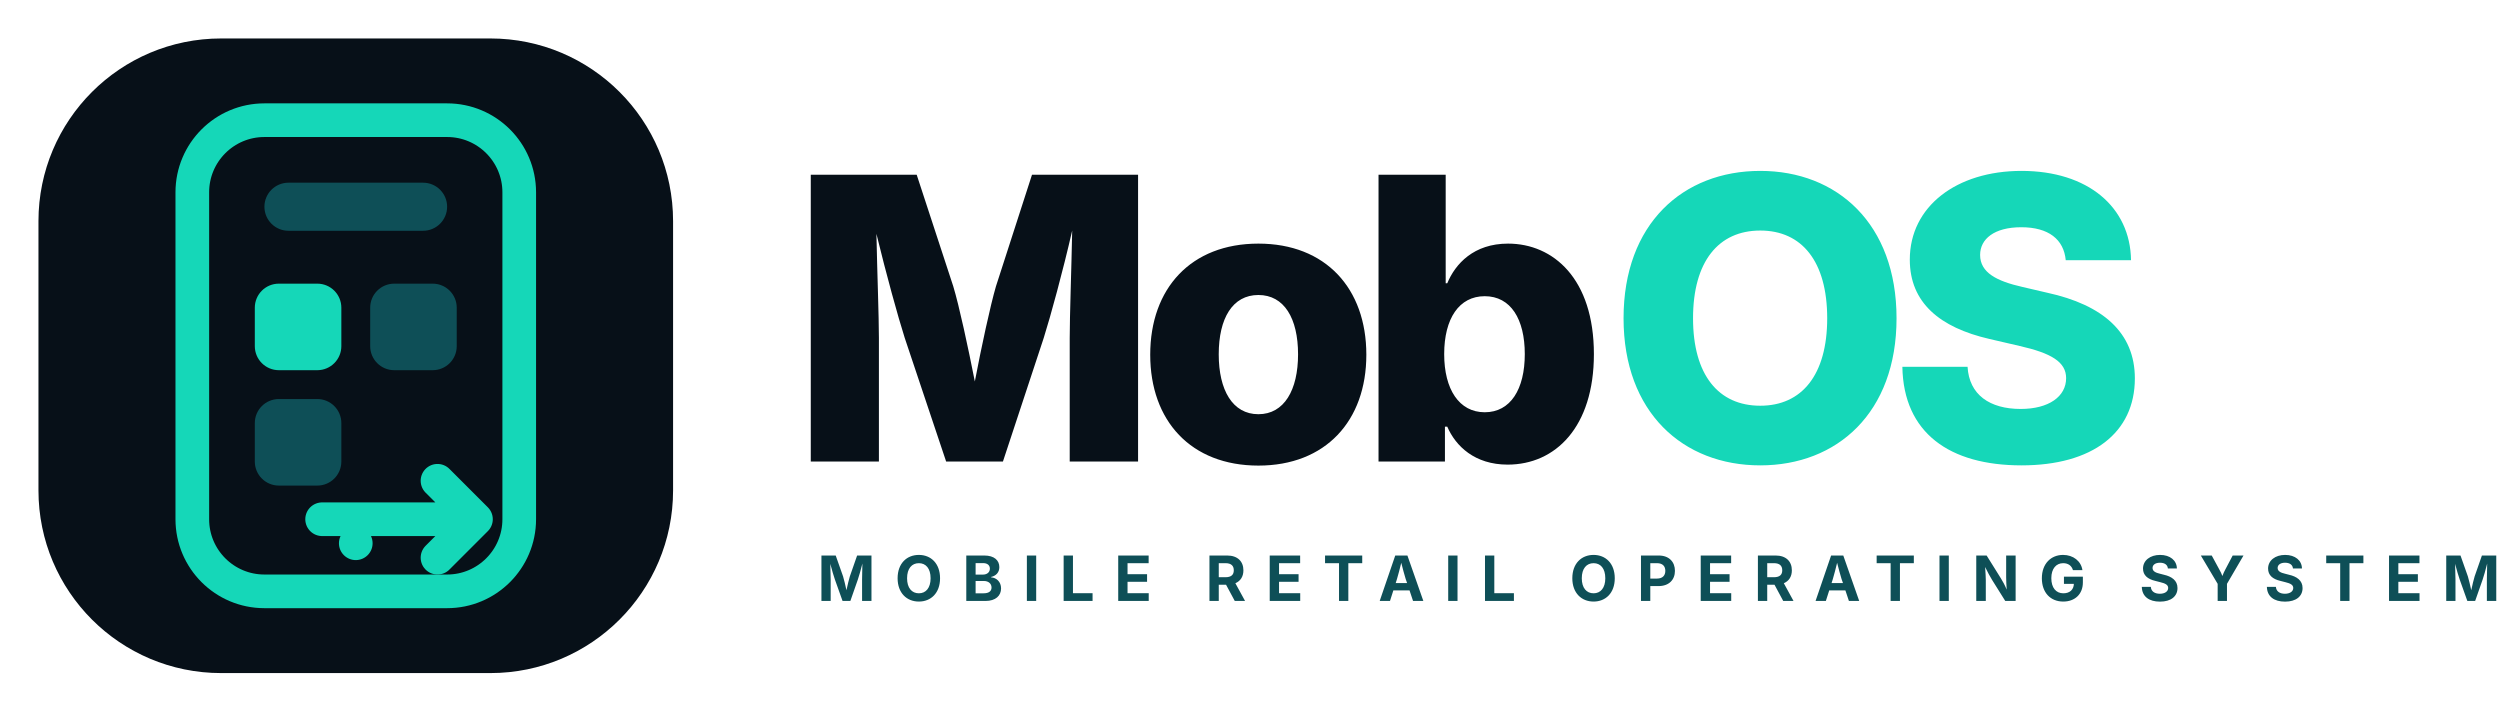
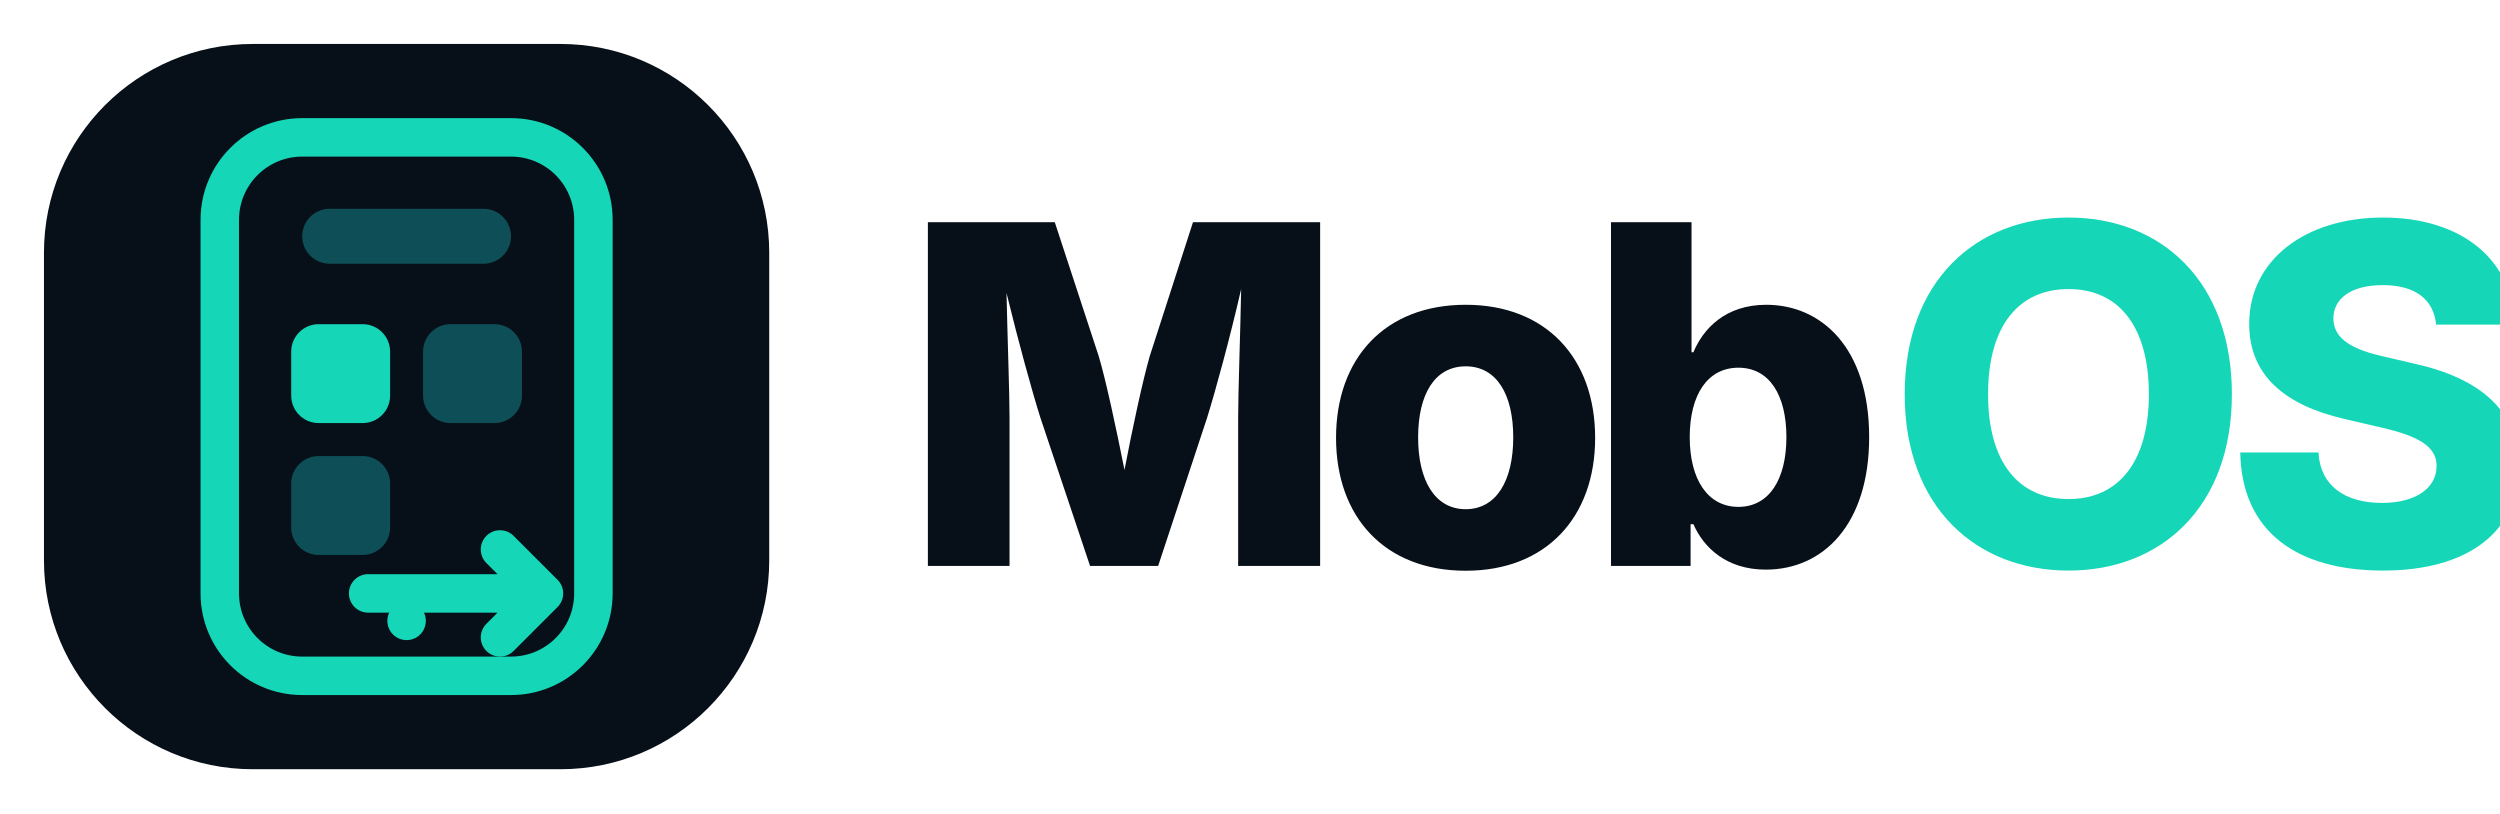
- <svg xmlns="http://www.w3.org/2000/svg" viewBox="0 0 520 148" role="img" aria-label="MobOS">
+ <svg xmlns="http://www.w3.org/2000/svg" viewBox="0 0 455 148" role="img" aria-label="MobOS">
  <rect x="8" y="8" width="132" height="132" rx="38" fill="#071018" />
  <rect x="40" y="25" width="68" height="98" rx="15" fill="none" stroke="#15D7B8" stroke-width="7" />
  <rect x="55" y="38" width="38" height="10" rx="5" fill="#0E4F57" />
  <rect x="53" y="59" width="18" height="18" rx="5" fill="#15D7B8" />
  <rect x="77" y="59" width="18" height="18" rx="5" fill="#0E4F57" />
  <rect x="53" y="83" width="18" height="18" rx="5" fill="#0E4F57" />
  <path d="M67 108h32m-8-8 8 8-8 8" fill="none" stroke="#15D7B8" stroke-width="7" stroke-linecap="round" stroke-linejoin="round" />
  <circle cx="74" cy="113" r="3.5" fill="#15D7B8" />
-   <text x="164" y="96" font-family="Inter,Arial,sans-serif" font-size="82" font-weight="800" letter-spacing="-5" fill="#071018">Mob<tspan fill="#15D7B8">OS</tspan>
+   <text x="164" y="103" font-family="Inter,Arial,sans-serif" font-size="86" font-weight="800" letter-spacing="-5" fill="#071018">Mob<tspan fill="#15D7B8">OS</tspan>
  </text>
-   <text x="170" y="125" font-family="Inter,Arial,sans-serif" font-size="13" font-weight="700" letter-spacing="4" fill="#0E4F57">MOBILE RETAIL OPERATING SYSTEM</text>
</svg>
